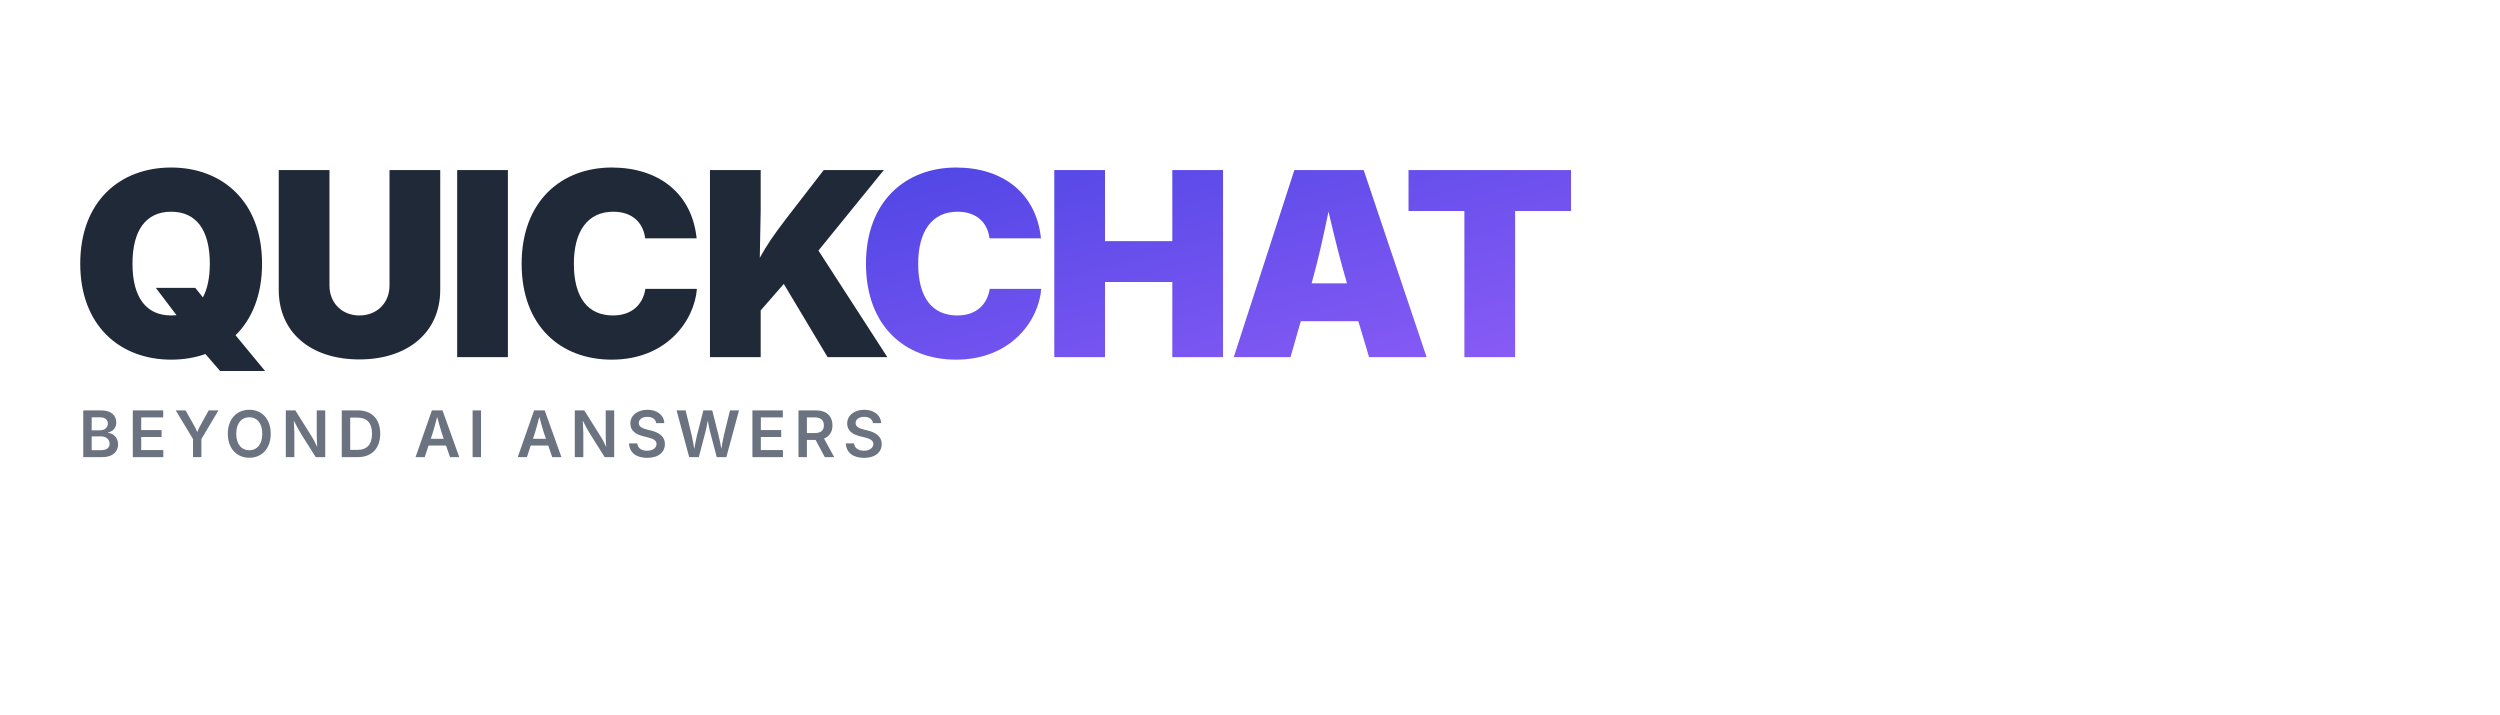
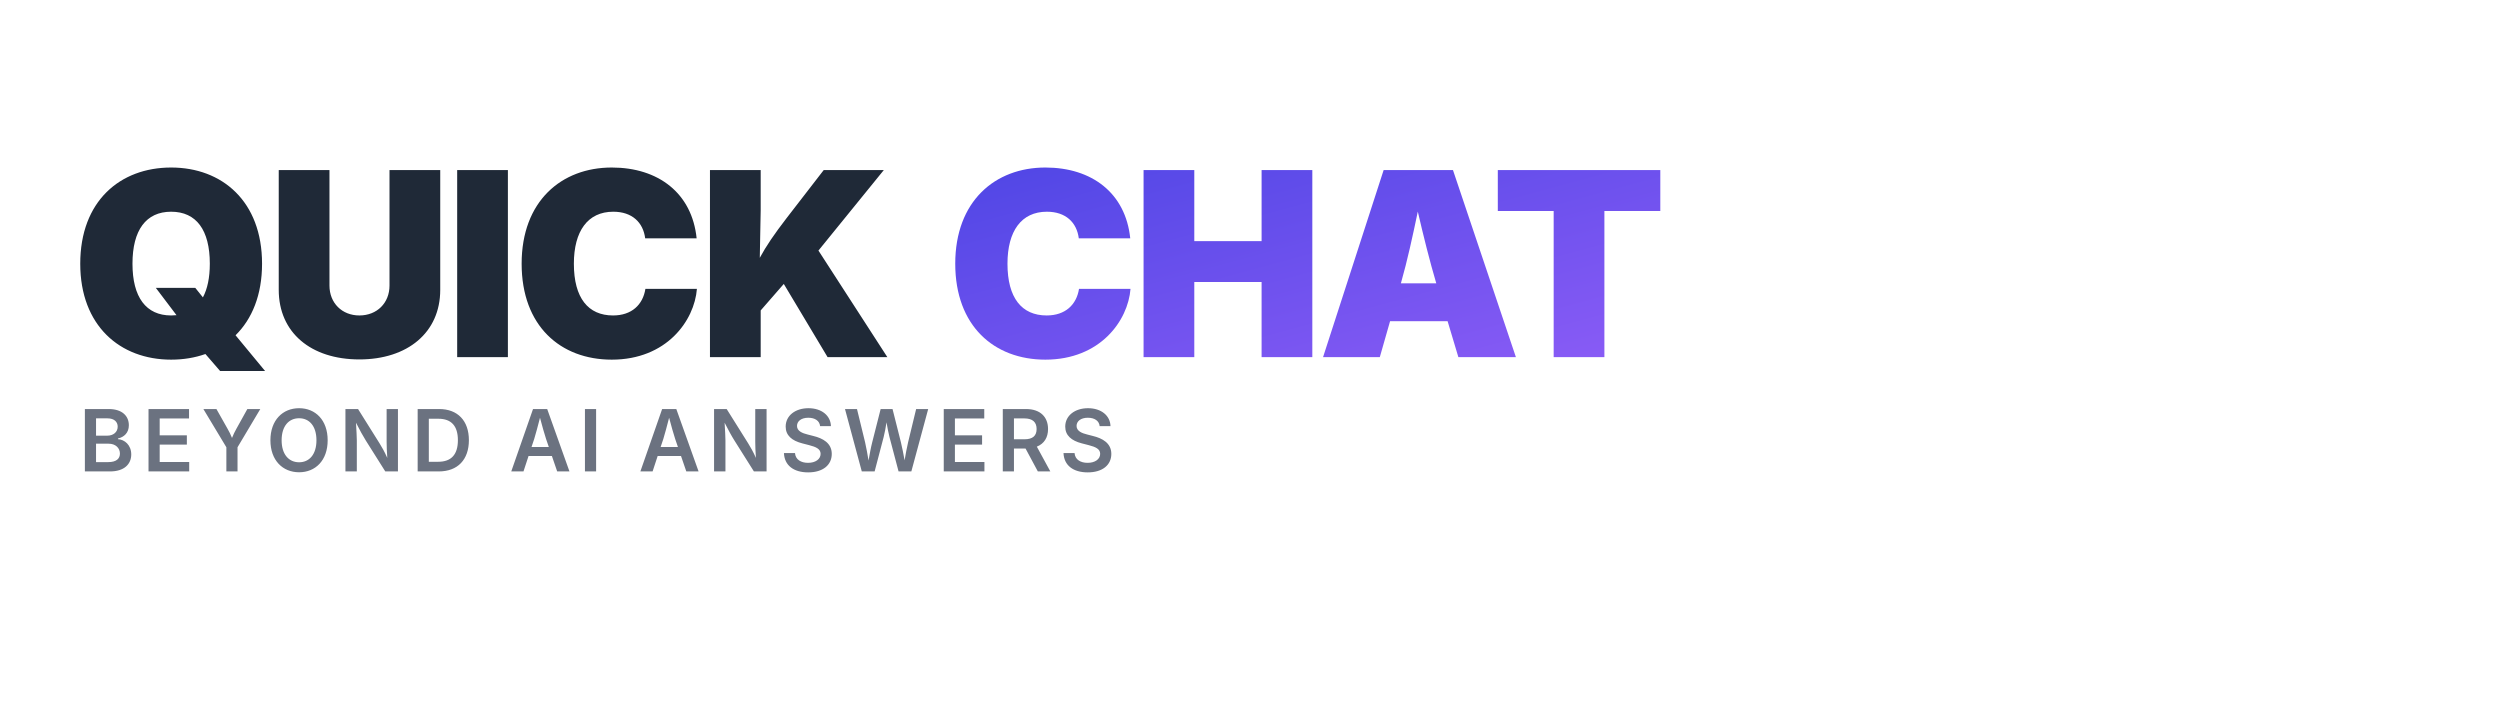
<svg xmlns="http://www.w3.org/2000/svg" viewBox="0 0 700 200">
  <defs>
    <linearGradient id="chatGrad" x1="0%" y1="0%" x2="100%" y2="100%">
      <stop offset="0%" style="stop-color:#4F46E5" />
      <stop offset="100%" style="stop-color:#8B5CF6" />
    </linearGradient>
  </defs>
  <g transform="translate(20, 100)">
    <text x="0" y="0" font-family="Inter, system-ui, -apple-system, sans-serif" font-size="72" font-weight="900" letter-spacing="-2" fill="#1F2937">QUICK</text>
-     <text x="220" y="0" font-family="Inter, system-ui, -apple-system, sans-serif" font-size="72" font-weight="900" letter-spacing="-2" fill="url(#chatGrad)">CHAT</text>
-     <text x="2" y="28" font-family="Inter, system-ui, -apple-system, sans-serif" font-size="18" font-weight="600" letter-spacing="2" fill="#6B7280">BEYOND AI ANSWERS</text>
+     <text x="245" y="0" font-family="Inter, system-ui, -apple-system, sans-serif" font-size="72" font-weight="900" letter-spacing="-2" fill="url(#chatGrad)">CHAT</text>
+     <text x="2" y="32" font-family="Inter, system-ui, -apple-system, sans-serif" font-size="24" font-weight="600" letter-spacing="2" fill="#6B7280">BEYOND AI ANSWERS</text>
  </g>
</svg>
